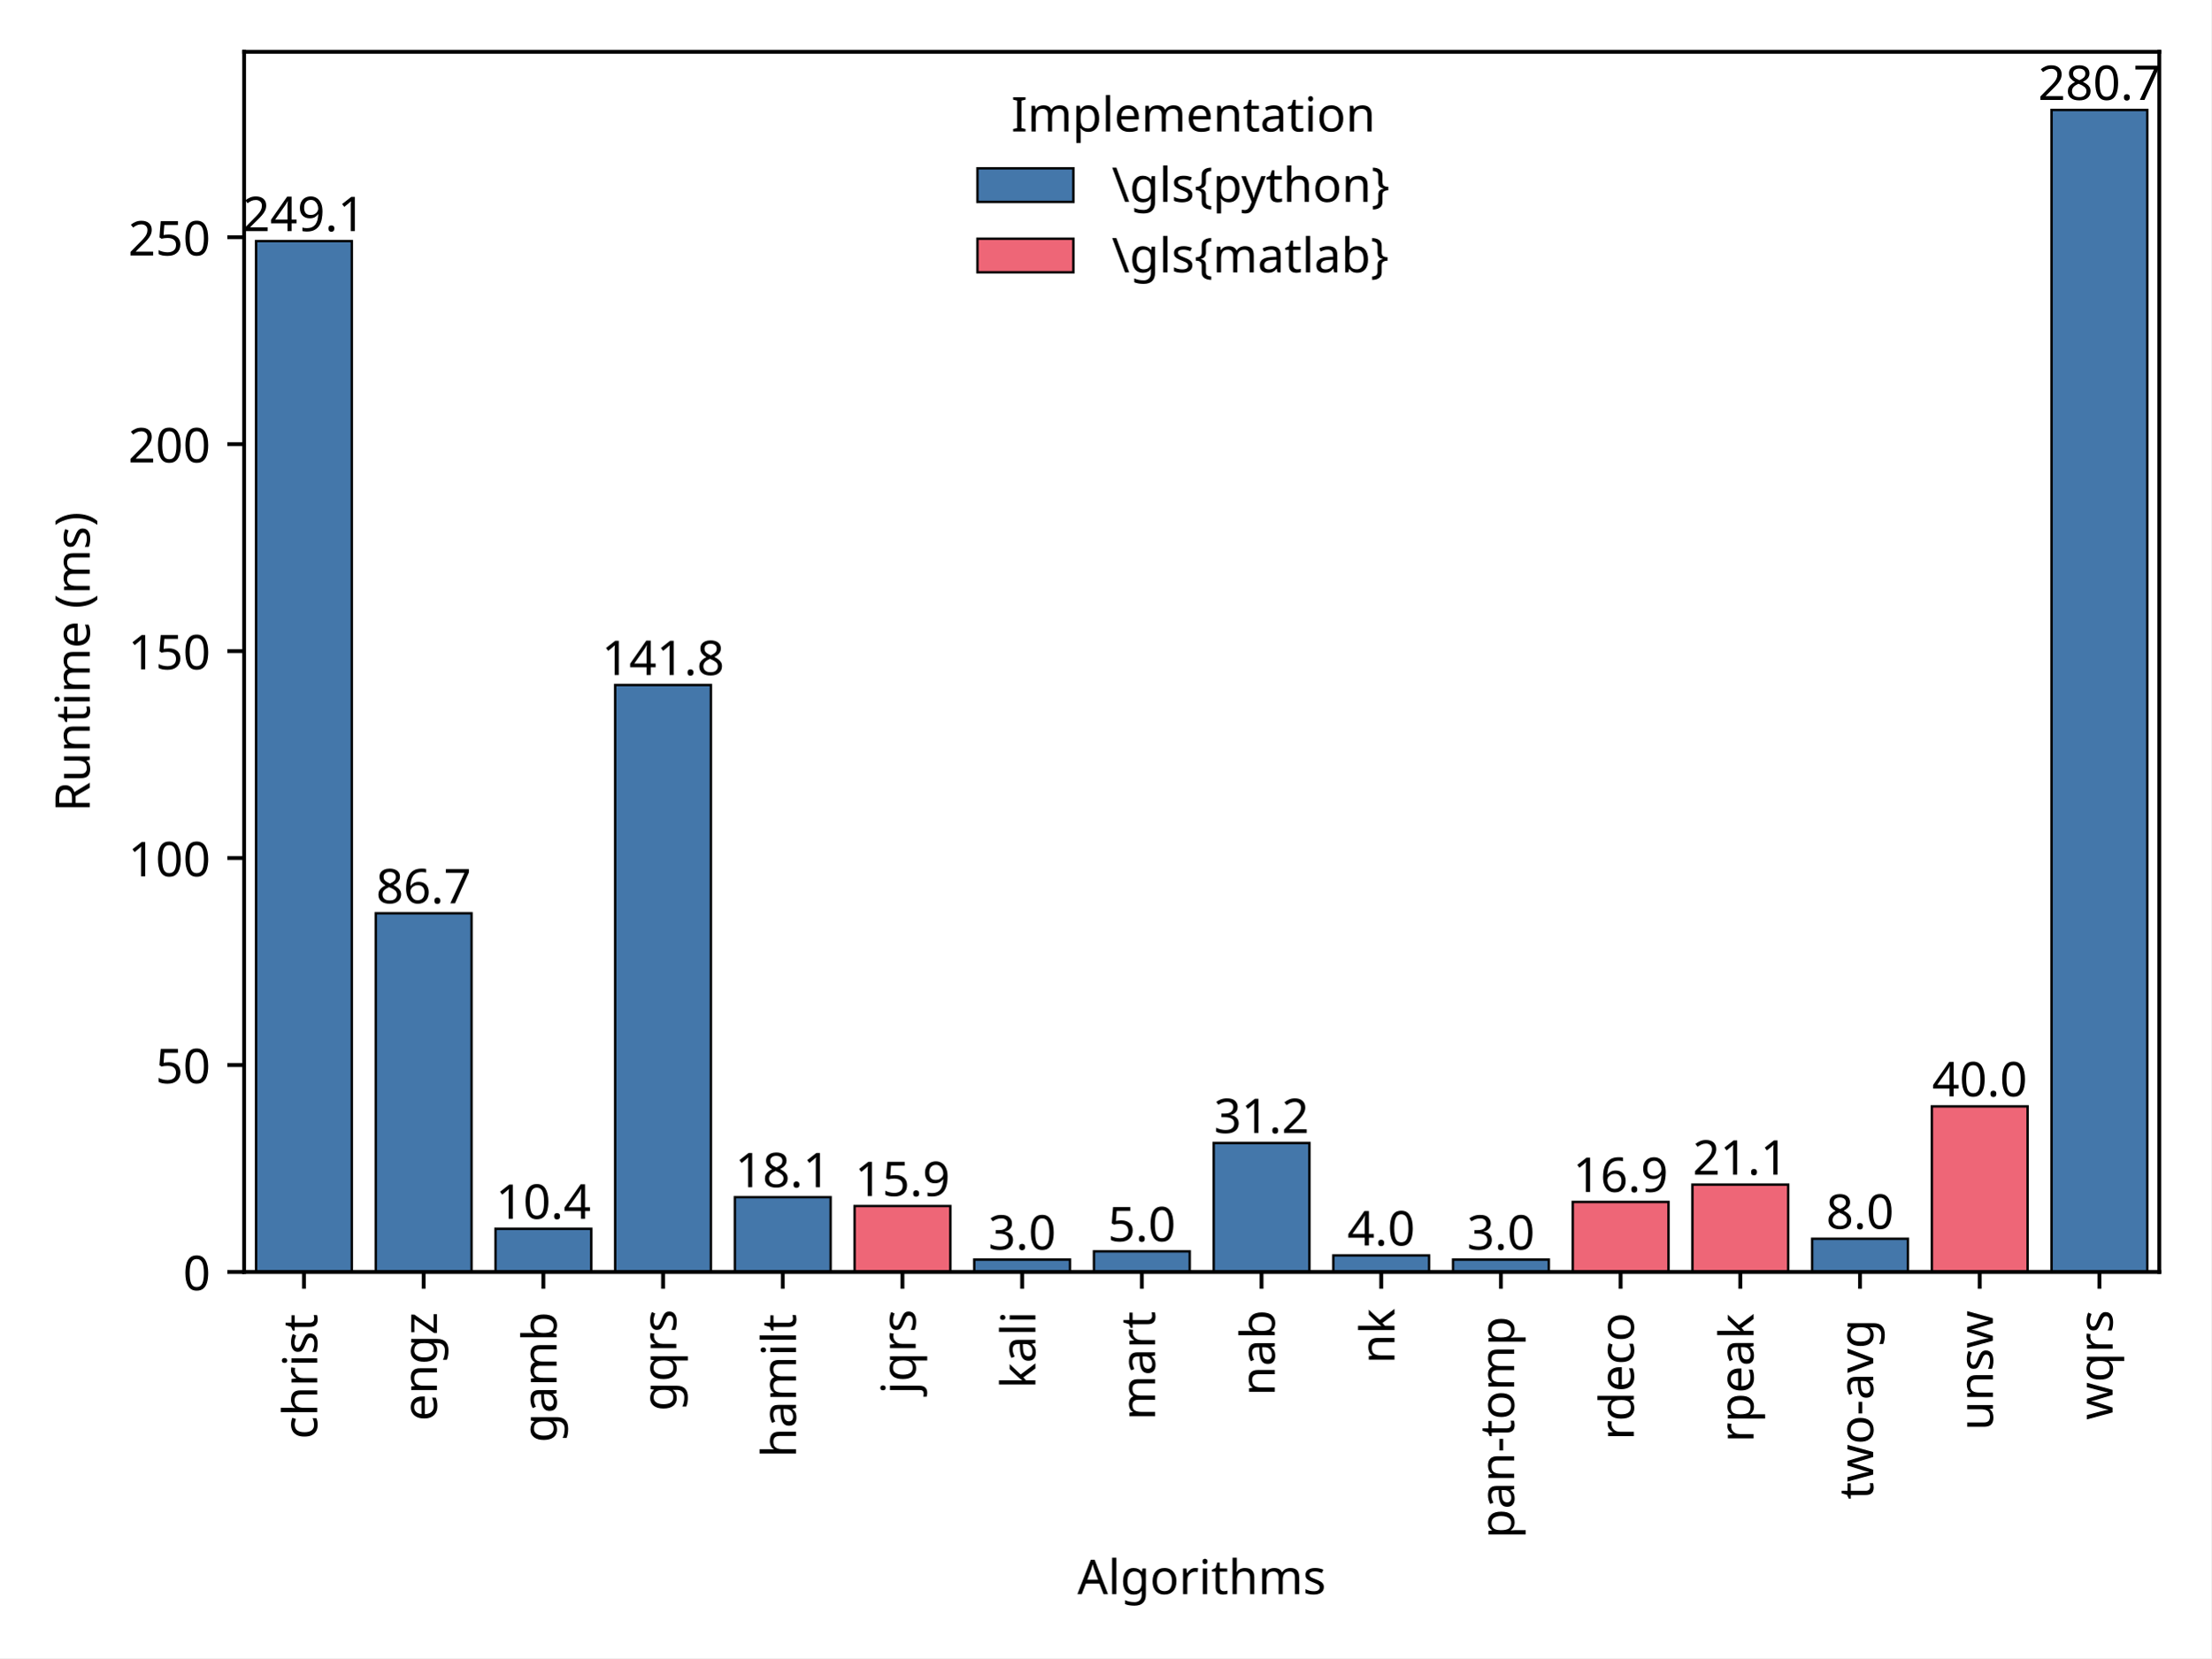
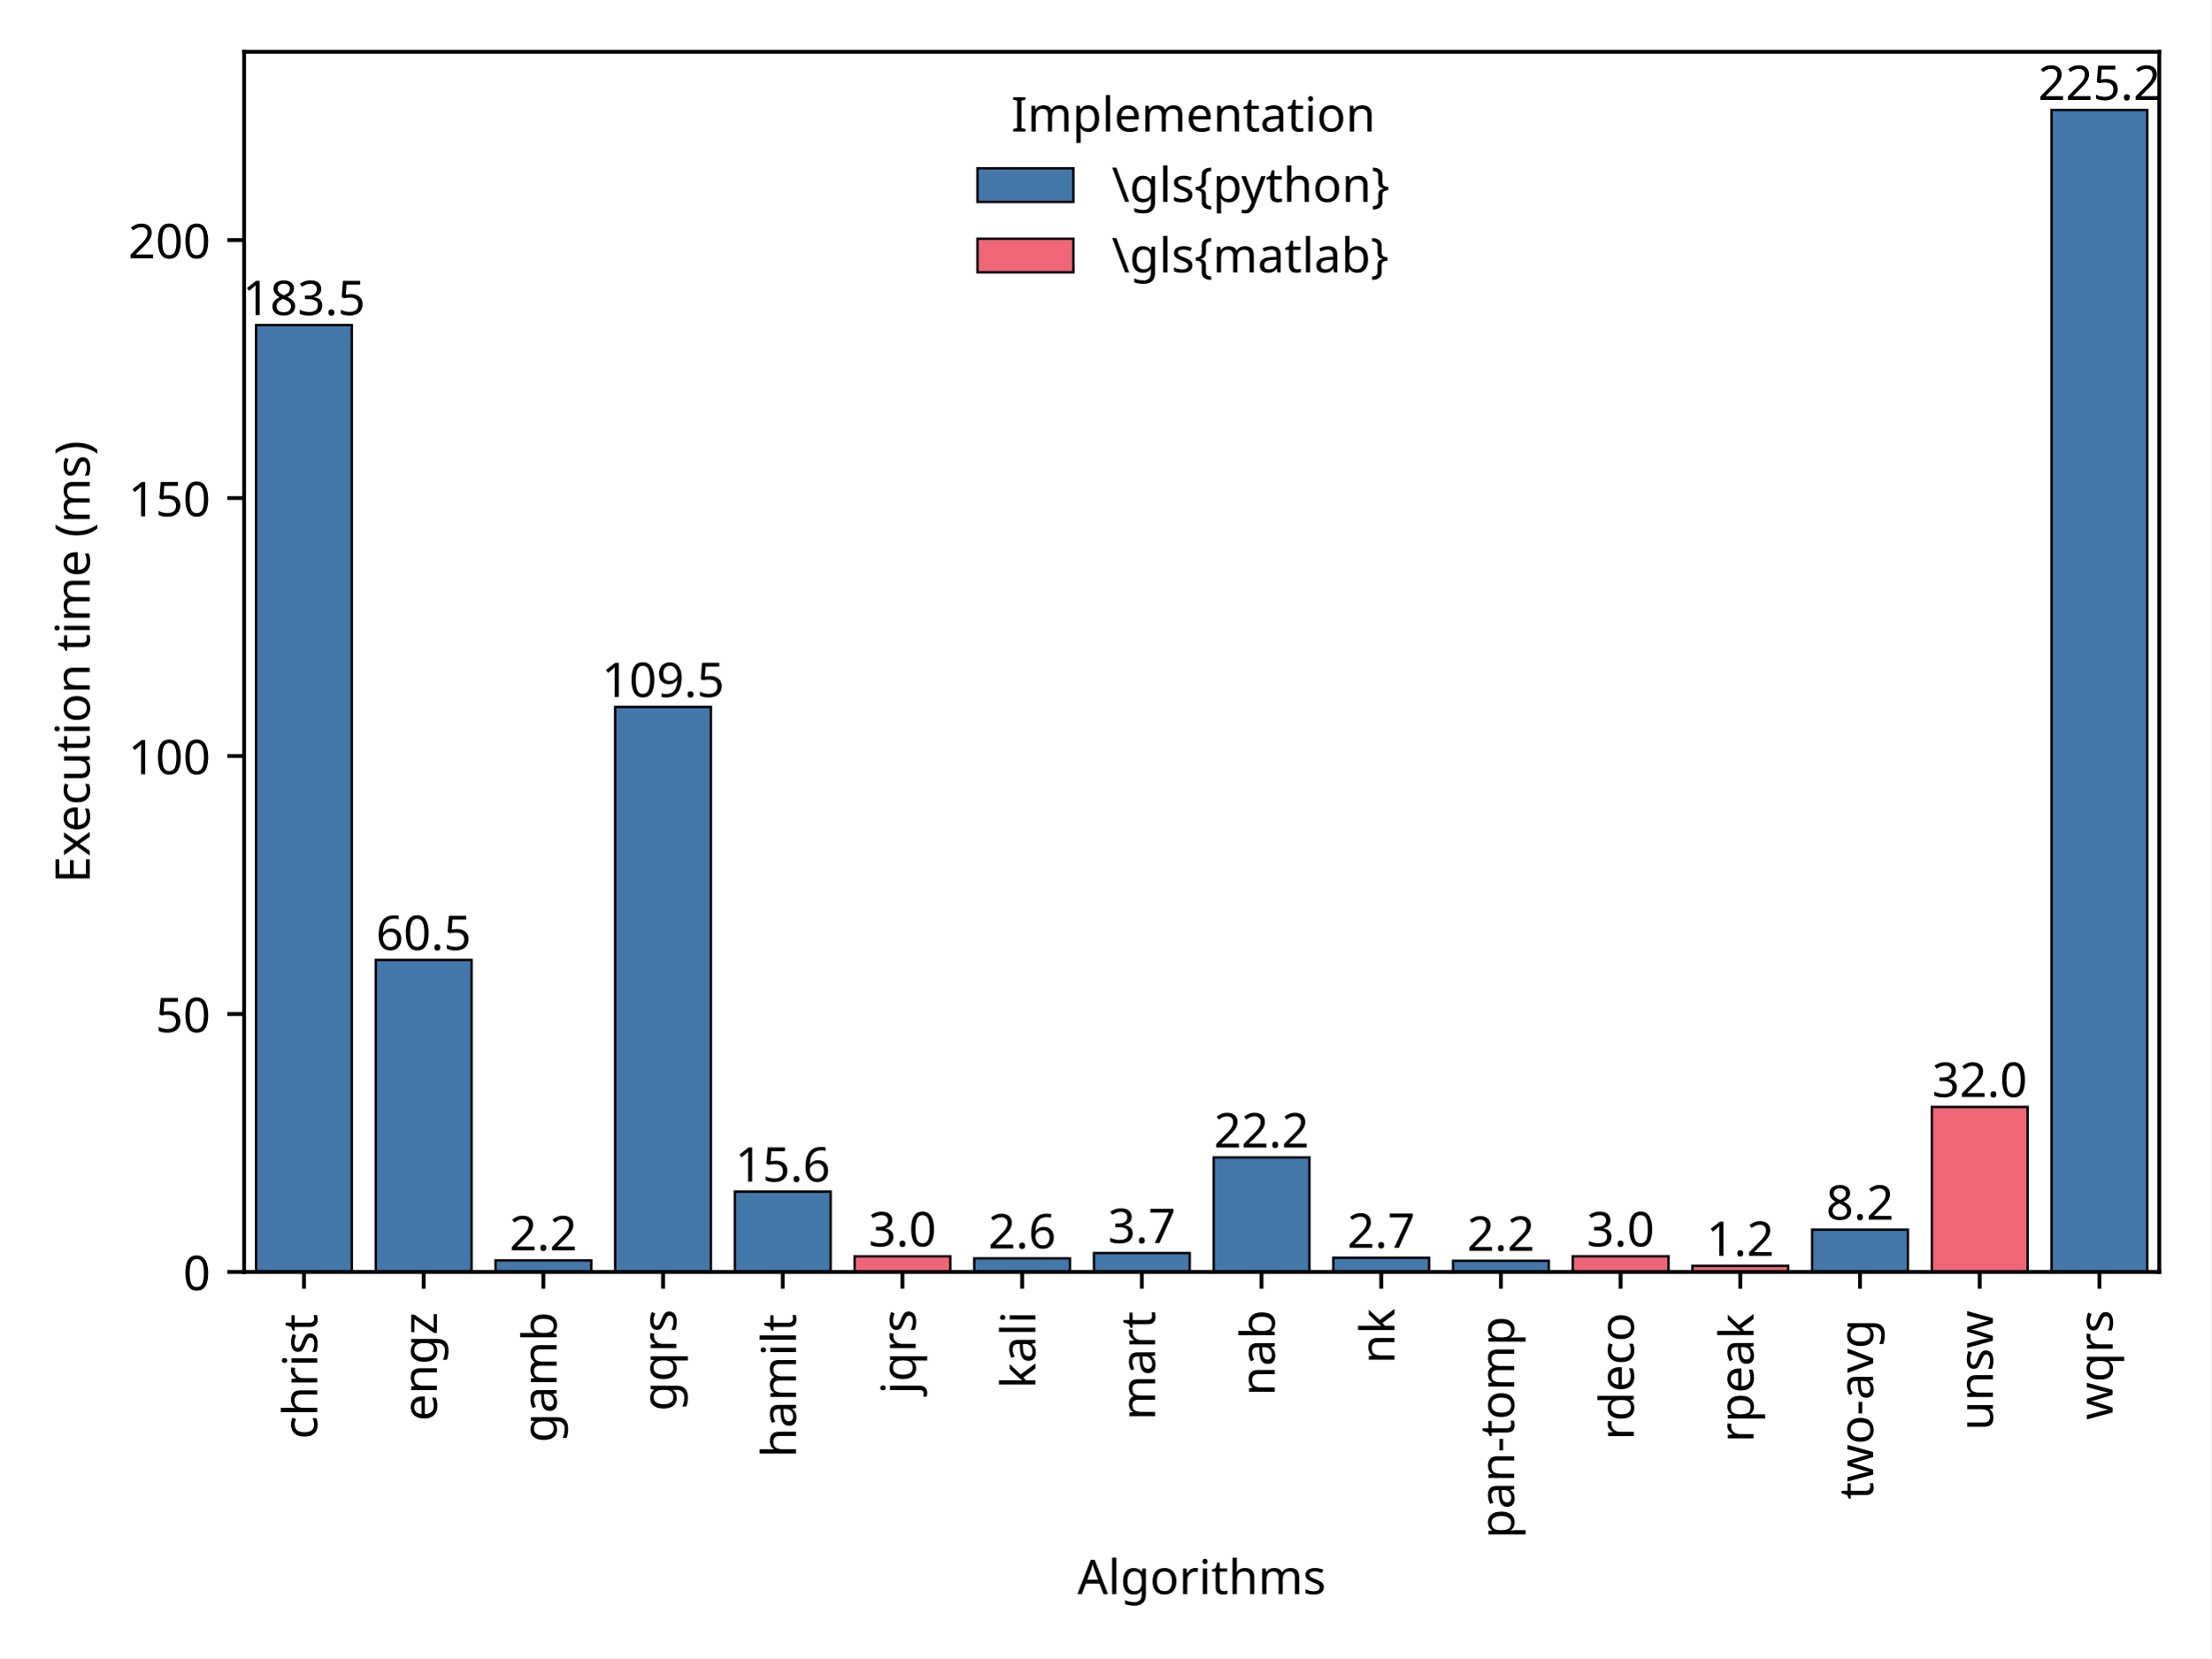
<svg xmlns="http://www.w3.org/2000/svg" xmlns:xlink="http://www.w3.org/1999/xlink" width="460.8pt" height="345.6pt" viewBox="0 0 460.8 345.6" version="1.1">
  <defs>
    <style type="text/css">*{stroke-linejoin: round; stroke-linecap: butt}</style>
  </defs>
  <g id="figure_1">
    <g id="patch_1">
      <path d="M 0 345.6  L 460.8 345.6  L 460.8 0  L 0 0  z " style="fill: #ffffff" />
    </g>
    <g id="axes_1">
      <g id="patch_2">
        <path d="M 50.87 265.12  L 450 265.12  L 450 10.8  L 50.87 10.8  z " style="fill: #ffffff" />
      </g>
      <g id="patch_3">
-         <path d="M 53.365 265.12  L 73.321 265.12  L 73.321 50.246  L 53.365 50.246  z " clip-path="url(#pc69e6cd512)" style="fill: #4477aa; stroke: #000000; stroke-width: 0.5; stroke-linejoin: miter" />
+         <path d="M 53.365 265.12  L 73.321 265.12  L 73.321 67.745  L 53.365 67.745  z " clip-path="url(#p966a0d6cbf)" style="fill: #4477aa; stroke: #000000; stroke-width: 0.5; stroke-linejoin: miter" />
      </g>
      <g id="patch_4">
-         <path d="M 78.31 265.12  L 98.267 265.12  L 98.267 190.357  L 78.31 190.357  z " clip-path="url(#pc69e6cd512)" style="fill: #4477aa; stroke: #000000; stroke-width: 0.5; stroke-linejoin: miter" />
+         <path d="M 78.31 265.12  L 98.267 265.12  L 98.267 200.095  L 78.31 200.095  z " clip-path="url(#p966a0d6cbf)" style="fill: #4477aa; stroke: #000000; stroke-width: 0.5; stroke-linejoin: miter" />
      </g>
      <g id="patch_5">
-         <path d="M 103.256 265.12  L 123.212 265.12  L 123.212 256.126  L 103.256 256.126  z " clip-path="url(#pc69e6cd512)" style="fill: #4477aa; stroke: #000000; stroke-width: 0.5; stroke-linejoin: miter" />
+         <path d="M 103.256 265.12  L 123.212 265.12  L 123.212 262.705  L 103.256 262.705  z " clip-path="url(#p966a0d6cbf)" style="fill: #4477aa; stroke: #000000; stroke-width: 0.5; stroke-linejoin: miter" />
      </g>
      <g id="patch_6">
-         <path d="M 128.201 265.12  L 148.158 265.12  L 148.158 142.783  L 128.201 142.783  z " clip-path="url(#pc69e6cd512)" style="fill: #4477aa; stroke: #000000; stroke-width: 0.5; stroke-linejoin: miter" />
+         <path d="M 128.201 265.12  L 148.158 265.12  L 148.158 147.355  L 128.201 147.355  z " clip-path="url(#p966a0d6cbf)" style="fill: #4477aa; stroke: #000000; stroke-width: 0.5; stroke-linejoin: miter" />
      </g>
      <g id="patch_7">
-         <path d="M 153.147 265.12  L 173.104 265.12  L 173.104 249.533  L 153.147 249.533  z " clip-path="url(#pc69e6cd512)" style="fill: #4477aa; stroke: #000000; stroke-width: 0.5; stroke-linejoin: miter" />
+         <path d="M 153.147 265.12  L 173.104 265.12  L 173.104 248.374  L 153.147 248.374  z " clip-path="url(#p966a0d6cbf)" style="fill: #4477aa; stroke: #000000; stroke-width: 0.5; stroke-linejoin: miter" />
      </g>
      <g id="patch_8">
-         <path d="M 178.093 265.12  L 198.049 265.12  L 198.049 251.377  L 178.093 251.377  z " clip-path="url(#pc69e6cd512)" style="fill: #ee6677; stroke: #000000; stroke-width: 0.5; stroke-linejoin: miter" />
+         <path d="M 178.093 265.12  L 198.049 265.12  L 198.049 261.871  L 178.093 261.871  z " clip-path="url(#p966a0d6cbf)" style="fill: #ee6677; stroke: #000000; stroke-width: 0.5; stroke-linejoin: miter" />
      </g>
      <g id="patch_9">
-         <path d="M 203.038 265.12  L 222.995 265.12  L 222.995 262.539  L 203.038 262.539  z " clip-path="url(#pc69e6cd512)" style="fill: #4477aa; stroke: #000000; stroke-width: 0.5; stroke-linejoin: miter" />
+         <path d="M 203.038 265.12  L 222.995 265.12  L 222.995 262.285  L 203.038 262.285  z " clip-path="url(#p966a0d6cbf)" style="fill: #4477aa; stroke: #000000; stroke-width: 0.5; stroke-linejoin: miter" />
      </g>
      <g id="patch_10">
-         <path d="M 227.984 265.12  L 247.94 265.12  L 247.94 260.818  L 227.984 260.818  z " clip-path="url(#pc69e6cd512)" style="fill: #4477aa; stroke: #000000; stroke-width: 0.5; stroke-linejoin: miter" />
+         <path d="M 227.984 265.12  L 247.94 265.12  L 247.94 261.174  L 227.984 261.174  z " clip-path="url(#p966a0d6cbf)" style="fill: #4477aa; stroke: #000000; stroke-width: 0.5; stroke-linejoin: miter" />
      </g>
      <g id="patch_11">
-         <path d="M 252.93 265.12  L 272.886 265.12  L 272.886 238.245  L 252.93 238.245  z " clip-path="url(#pc69e6cd512)" style="fill: #4477aa; stroke: #000000; stroke-width: 0.5; stroke-linejoin: miter" />
+         <path d="M 252.93 265.12  L 272.886 265.12  L 272.886 241.25  L 252.93 241.25  z " clip-path="url(#p966a0d6cbf)" style="fill: #4477aa; stroke: #000000; stroke-width: 0.5; stroke-linejoin: miter" />
      </g>
      <g id="patch_12">
-         <path d="M 277.875 265.12  L 297.832 265.12  L 297.832 261.679  L 277.875 261.679  z " clip-path="url(#pc69e6cd512)" style="fill: #4477aa; stroke: #000000; stroke-width: 0.5; stroke-linejoin: miter" />
+         <path d="M 277.875 265.12  L 297.832 265.12  L 297.832 262.164  L 277.875 262.164  z " clip-path="url(#p966a0d6cbf)" style="fill: #4477aa; stroke: #000000; stroke-width: 0.5; stroke-linejoin: miter" />
      </g>
      <g id="patch_13">
-         <path d="M 302.821 265.12  L 322.777 265.12  L 322.777 262.539  L 302.821 262.539  z " clip-path="url(#pc69e6cd512)" style="fill: #4477aa; stroke: #000000; stroke-width: 0.5; stroke-linejoin: miter" />
+         <path d="M 302.821 265.12  L 322.777 265.12  L 322.777 262.789  L 302.821 262.789  z " clip-path="url(#p966a0d6cbf)" style="fill: #4477aa; stroke: #000000; stroke-width: 0.5; stroke-linejoin: miter" />
      </g>
      <g id="patch_14">
-         <path d="M 327.766 265.12  L 347.723 265.12  L 347.723 250.519  L 327.766 250.519  z " clip-path="url(#pc69e6cd512)" style="fill: #ee6677; stroke: #000000; stroke-width: 0.5; stroke-linejoin: miter" />
+         <path d="M 327.766 265.12  L 347.723 265.12  L 347.723 261.866  L 327.766 261.866  z " clip-path="url(#p966a0d6cbf)" style="fill: #ee6677; stroke: #000000; stroke-width: 0.5; stroke-linejoin: miter" />
      </g>
      <g id="patch_15">
-         <path d="M 352.712 265.12  L 372.669 265.12  L 372.669 246.923  L 352.712 246.923  z " clip-path="url(#pc69e6cd512)" style="fill: #ee6677; stroke: #000000; stroke-width: 0.5; stroke-linejoin: miter" />
+         <path d="M 352.712 265.12  L 372.669 265.12  L 372.669 263.846  L 352.712 263.846  z " clip-path="url(#p966a0d6cbf)" style="fill: #ee6677; stroke: #000000; stroke-width: 0.5; stroke-linejoin: miter" />
      </g>
      <g id="patch_16">
-         <path d="M 377.658 265.12  L 397.614 265.12  L 397.614 258.202  L 377.658 258.202  z " clip-path="url(#pc69e6cd512)" style="fill: #4477aa; stroke: #000000; stroke-width: 0.5; stroke-linejoin: miter" />
+         <path d="M 377.658 265.12  L 397.614 265.12  L 397.614 256.305  L 377.658 256.305  z " clip-path="url(#p966a0d6cbf)" style="fill: #4477aa; stroke: #000000; stroke-width: 0.5; stroke-linejoin: miter" />
      </g>
      <g id="patch_17">
-         <path d="M 402.603 265.12  L 422.56 265.12  L 422.56 230.601  L 402.603 230.601  z " clip-path="url(#pc69e6cd512)" style="fill: #ee6677; stroke: #000000; stroke-width: 0.5; stroke-linejoin: miter" />
+         <path d="M 402.603 265.12  L 422.56 265.12  L 422.56 230.725  L 402.603 230.725  z " clip-path="url(#p966a0d6cbf)" style="fill: #ee6677; stroke: #000000; stroke-width: 0.5; stroke-linejoin: miter" />
      </g>
      <g id="patch_18">
-         <path d="M 427.549 265.12  L 447.505 265.12  L 447.505 22.91  L 427.549 22.91  z " clip-path="url(#pc69e6cd512)" style="fill: #4477aa; stroke: #000000; stroke-width: 0.5; stroke-linejoin: miter" />
+         <path d="M 427.549 265.12  L 447.505 265.12  L 447.505 22.91  L 427.549 22.91  z " clip-path="url(#p966a0d6cbf)" style="fill: #4477aa; stroke: #000000; stroke-width: 0.5; stroke-linejoin: miter" />
      </g>
      <g id="matplotlib.axis_1">
        <g id="xtick_1">
          <g id="line2d_1">
            <defs>
-               <path id="m70441c9fe9" d="M 0 0  L 0 3.5  " style="stroke: #000000; stroke-width: 0.8" />
+               <path id="mc186007bb5" d="M 0 0  L 0 3.5  " style="stroke: #000000; stroke-width: 0.8" />
            </defs>
            <g>
-               <use xlink:href="#m70441c9fe9" x="63.343" y="265.12" style="stroke: #000000; stroke-width: 0.8" />
+               <use xlink:href="#mc186007bb5" x="63.343" y="265.12" style="stroke: #000000; stroke-width: 0.8" />
            </g>
          </g>
          <g id="text_1">
            <text style="font: 10px 'sans-serif'" transform="translate(66.10219 299.9747)rotate(-90)">christ</text>
          </g>
        </g>
        <g id="xtick_2">
          <g id="line2d_2">
            <g>
-               <use xlink:href="#m70441c9fe9" x="88.288" y="265.12" style="stroke: #000000; stroke-width: 0.8" />
+               <use xlink:href="#mc186007bb5" x="88.288" y="265.12" style="stroke: #000000; stroke-width: 0.8" />
            </g>
          </g>
          <g id="text_2">
            <text style="font: 10px 'sans-serif'" transform="translate(91.04781 296.2075)rotate(-90)">engz</text>
          </g>
        </g>
        <g id="xtick_3">
          <g id="line2d_3">
            <g>
-               <use xlink:href="#m70441c9fe9" x="113.234" y="265.12" style="stroke: #000000; stroke-width: 0.8" />
+               <use xlink:href="#mc186007bb5" x="113.234" y="265.12" style="stroke: #000000; stroke-width: 0.8" />
            </g>
          </g>
          <g id="text_3">
            <text style="font: 10px 'sans-serif'" transform="translate(115.9934 300.6856)rotate(-90)">gamb</text>
          </g>
        </g>
        <g id="xtick_4">
          <g id="line2d_4">
            <g>
-               <use xlink:href="#m70441c9fe9" x="138.18" y="265.12" style="stroke: #000000; stroke-width: 0.8" />
+               <use xlink:href="#mc186007bb5" x="138.18" y="265.12" style="stroke: #000000; stroke-width: 0.8" />
            </g>
          </g>
          <g id="text_4">
            <text style="font: 10px 'sans-serif'" transform="translate(140.9391 294.1372)rotate(-90)">gqrs</text>
          </g>
        </g>
        <g id="xtick_5">
          <g id="line2d_5">
            <g>
-               <use xlink:href="#m70441c9fe9" x="163.125" y="265.12" style="stroke: #000000; stroke-width: 0.8" />
+               <use xlink:href="#mc186007bb5" x="163.125" y="265.12" style="stroke: #000000; stroke-width: 0.8" />
            </g>
          </g>
          <g id="text_5">
            <text style="font: 10px 'sans-serif'" transform="translate(165.8847 303.8028)rotate(-90)">hamilt</text>
          </g>
        </g>
        <g id="xtick_6">
          <g id="line2d_6">
            <g>
-               <use xlink:href="#m70441c9fe9" x="188.071" y="265.12" style="stroke: #000000; stroke-width: 0.8" />
+               <use xlink:href="#mc186007bb5" x="188.071" y="265.12" style="stroke: #000000; stroke-width: 0.8" />
            </g>
          </g>
          <g id="text_6">
            <text style="font: 10px 'sans-serif'" transform="translate(190.8303 290.5669)rotate(-90)">jqrs</text>
          </g>
        </g>
        <g id="xtick_7">
          <g id="line2d_7">
            <g>
-               <use xlink:href="#m70441c9fe9" x="213.017" y="265.12" style="stroke: #000000; stroke-width: 0.8" />
+               <use xlink:href="#mc186007bb5" x="213.017" y="265.12" style="stroke: #000000; stroke-width: 0.8" />
            </g>
          </g>
          <g id="text_7">
            <text style="font: 10px 'sans-serif'" transform="translate(215.7759 289.42)rotate(-90)">kali</text>
          </g>
        </g>
        <g id="xtick_8">
          <g id="line2d_8">
            <g>
-               <use xlink:href="#m70441c9fe9" x="237.962" y="265.12" style="stroke: #000000; stroke-width: 0.8" />
+               <use xlink:href="#mc186007bb5" x="237.962" y="265.12" style="stroke: #000000; stroke-width: 0.8" />
            </g>
          </g>
          <g id="text_8">
            <text style="font: 10px 'sans-serif'" transform="translate(240.7216 296.02)rotate(-90)">mart</text>
          </g>
        </g>
        <g id="xtick_9">
          <g id="line2d_9">
            <g>
-               <use xlink:href="#m70441c9fe9" x="262.908" y="265.12" style="stroke: #000000; stroke-width: 0.8" />
+               <use xlink:href="#mc186007bb5" x="262.908" y="265.12" style="stroke: #000000; stroke-width: 0.8" />
            </g>
          </g>
          <g id="text_9">
            <text style="font: 10px 'sans-serif'" transform="translate(265.6672 290.9341)rotate(-90)">nab</text>
          </g>
        </g>
        <g id="xtick_10">
          <g id="line2d_10">
            <g>
-               <use xlink:href="#m70441c9fe9" x="287.853" y="265.12" style="stroke: #000000; stroke-width: 0.8" />
+               <use xlink:href="#mc186007bb5" x="287.853" y="265.12" style="stroke: #000000; stroke-width: 0.8" />
            </g>
          </g>
          <g id="text_10">
            <text style="font: 10px 'sans-serif'" transform="translate(290.6128 284.2481)rotate(-90)">nk</text>
          </g>
        </g>
        <g id="xtick_11">
          <g id="line2d_11">
            <g>
-               <use xlink:href="#m70441c9fe9" x="312.799" y="265.12" style="stroke: #000000; stroke-width: 0.8" />
+               <use xlink:href="#mc186007bb5" x="312.799" y="265.12" style="stroke: #000000; stroke-width: 0.8" />
            </g>
          </g>
          <g id="text_11">
            <text style="font: 10px 'sans-serif'" transform="translate(315.5584 320.67)rotate(-90)">pan-tomp</text>
          </g>
        </g>
        <g id="xtick_12">
          <g id="line2d_12">
            <g>
-               <use xlink:href="#m70441c9fe9" x="337.745" y="265.12" style="stroke: #000000; stroke-width: 0.8" />
+               <use xlink:href="#mc186007bb5" x="337.745" y="265.12" style="stroke: #000000; stroke-width: 0.8" />
            </g>
          </g>
          <g id="text_12">
            <text style="font: 10px 'sans-serif'" transform="translate(340.5041 300.1747)rotate(-90)">rdeco</text>
          </g>
        </g>
        <g id="xtick_13">
          <g id="line2d_13">
            <g>
-               <use xlink:href="#m70441c9fe9" x="362.69" y="265.12" style="stroke: #000000; stroke-width: 0.8" />
+               <use xlink:href="#mc186007bb5" x="362.69" y="265.12" style="stroke: #000000; stroke-width: 0.8" />
            </g>
          </g>
          <g id="text_13">
            <text style="font: 10px 'sans-serif'" transform="translate(365.4497 300.6513)rotate(-90)">rpeak</text>
          </g>
        </g>
        <g id="xtick_14">
          <g id="line2d_14">
            <g>
-               <use xlink:href="#m70441c9fe9" x="387.636" y="265.12" style="stroke: #000000; stroke-width: 0.8" />
+               <use xlink:href="#mc186007bb5" x="387.636" y="265.12" style="stroke: #000000; stroke-width: 0.8" />
            </g>
          </g>
          <g id="text_14">
            <text style="font: 10px 'sans-serif'" transform="translate(390.3953 312.5278)rotate(-90)">two-avg</text>
          </g>
        </g>
        <g id="xtick_15">
          <g id="line2d_15">
            <g>
-               <use xlink:href="#m70441c9fe9" x="412.582" y="265.12" style="stroke: #000000; stroke-width: 0.8" />
+               <use xlink:href="#mc186007bb5" x="412.582" y="265.12" style="stroke: #000000; stroke-width: 0.8" />
            </g>
          </g>
          <g id="text_15">
            <text style="font: 10px 'sans-serif'" transform="translate(415.3409 298.1825)rotate(-90)">unsw</text>
          </g>
        </g>
        <g id="xtick_16">
          <g id="line2d_16">
            <g>
-               <use xlink:href="#m70441c9fe9" x="437.527" y="265.12" style="stroke: #000000; stroke-width: 0.8" />
+               <use xlink:href="#mc186007bb5" x="437.527" y="265.12" style="stroke: #000000; stroke-width: 0.8" />
            </g>
          </g>
          <g id="text_16">
            <text style="font: 10px 'sans-serif'" transform="translate(440.2866 295.9669)rotate(-90)">wqrs</text>
          </g>
        </g>
        <g id="text_17">
          <text style="font: 10px 'sans-serif'; text-anchor: middle" x="250.435" y="332.268" transform="rotate(-0, 250.435, 332.2684)">Algorithms</text>
        </g>
      </g>
      <g id="matplotlib.axis_2">
        <g id="ytick_1">
          <g id="line2d_17">
            <defs>
-               <path id="mfb0ca26d78" d="M 0 0  L -3.5 0  " style="stroke: #000000; stroke-width: 0.8" />
+               <path id="mc3af55cd7c" d="M 0 0  L -3.5 0  " style="stroke: #000000; stroke-width: 0.8" />
            </defs>
            <g>
-               <use xlink:href="#mfb0ca26d78" x="50.87" y="265.12" style="stroke: #000000; stroke-width: 0.8" />
+               <use xlink:href="#mc3af55cd7c" x="50.87" y="265.12" style="stroke: #000000; stroke-width: 0.8" />
            </g>
          </g>
          <g id="text_18">
            <text style="font: 10px 'sans-serif'; text-anchor: end" x="43.87" y="268.919" transform="rotate(-0, 43.87, 268.9192)">0</text>
          </g>
        </g>
        <g id="ytick_2">
          <g id="line2d_18">
            <g>
-               <use xlink:href="#mfb0ca26d78" x="50.87" y="221.984" style="stroke: #000000; stroke-width: 0.8" />
+               <use xlink:href="#mc3af55cd7c" x="50.87" y="211.348" style="stroke: #000000; stroke-width: 0.8" />
            </g>
          </g>
          <g id="text_19">
-             <text style="font: 10px 'sans-serif'; text-anchor: end" x="43.87" y="225.783" transform="rotate(-0, 43.87, 225.783)">50</text>
+             <text style="font: 10px 'sans-serif'; text-anchor: end" x="43.87" y="215.147" transform="rotate(-0, 43.87, 215.1475)">50</text>
          </g>
        </g>
        <g id="ytick_3">
          <g id="line2d_19">
            <g>
-               <use xlink:href="#mfb0ca26d78" x="50.87" y="178.847" style="stroke: #000000; stroke-width: 0.8" />
+               <use xlink:href="#mc3af55cd7c" x="50.87" y="157.576" style="stroke: #000000; stroke-width: 0.8" />
            </g>
          </g>
          <g id="text_20">
-             <text style="font: 10px 'sans-serif'; text-anchor: end" x="43.87" y="182.647" transform="rotate(-0, 43.87, 182.6467)">100</text>
+             <text style="font: 10px 'sans-serif'; text-anchor: end" x="43.87" y="161.376" transform="rotate(-0, 43.87, 161.3757)">100</text>
          </g>
        </g>
        <g id="ytick_4">
          <g id="line2d_20">
            <g>
-               <use xlink:href="#mfb0ca26d78" x="50.87" y="135.711" style="stroke: #000000; stroke-width: 0.8" />
+               <use xlink:href="#mc3af55cd7c" x="50.87" y="103.805" style="stroke: #000000; stroke-width: 0.8" />
            </g>
          </g>
          <g id="text_21">
-             <text style="font: 10px 'sans-serif'; text-anchor: end" x="43.87" y="139.51" transform="rotate(-0, 43.87, 139.5104)">150</text>
+             <text style="font: 10px 'sans-serif'; text-anchor: end" x="43.87" y="107.604" transform="rotate(-0, 43.87, 107.6039)">150</text>
          </g>
        </g>
        <g id="ytick_5">
          <g id="line2d_21">
            <g>
-               <use xlink:href="#mfb0ca26d78" x="50.87" y="92.575" style="stroke: #000000; stroke-width: 0.8" />
+               <use xlink:href="#mc3af55cd7c" x="50.87" y="50.033" style="stroke: #000000; stroke-width: 0.8" />
            </g>
          </g>
          <g id="text_22">
-             <text style="font: 10px 'sans-serif'; text-anchor: end" x="43.87" y="96.374" transform="rotate(-0, 43.87, 96.37417)">200</text>
-           </g>
-         </g>
-         <g id="ytick_6">
-           <g id="line2d_22">
-             <g>
-               <use xlink:href="#mfb0ca26d78" x="50.87" y="49.439" style="stroke: #000000; stroke-width: 0.8" />
-             </g>
-           </g>
-           <g id="text_23">
-             <text style="font: 10px 'sans-serif'; text-anchor: end" x="43.87" y="53.238" transform="rotate(-0, 43.87, 53.23791)">250</text>
-           </g>
-         </g>
-         <g id="text_24">
-           <text style="font: 10px 'sans-serif'; text-anchor: middle" x="18.703" y="137.96" transform="rotate(-90, 18.70281, 137.96)">Runtime (ms)</text>
+             <text style="font: 10px 'sans-serif'; text-anchor: end" x="43.87" y="53.832" transform="rotate(-0, 43.87, 53.83216)">200</text>
+           </g>
+         </g>
+         <g id="text_23">
+           <text style="font: 10px 'sans-serif'; text-anchor: middle" x="18.703" y="137.96" transform="rotate(-90, 18.70281, 137.96)">Execution time (ms)</text>
        </g>
      </g>
      <g id="patch_19">
        <path d="M 50.87 265.12  L 50.87 10.8  " style="fill: none; stroke: #000000; stroke-width: 0.8; stroke-linejoin: miter; stroke-linecap: square" />
      </g>
      <g id="patch_20">
        <path d="M 450 265.12  L 450 10.8  " style="fill: none; stroke: #000000; stroke-width: 0.8; stroke-linejoin: miter; stroke-linecap: square" />
      </g>
      <g id="patch_21">
        <path d="M 50.87 265.12  L 450 265.12  " style="fill: none; stroke: #000000; stroke-width: 0.8; stroke-linejoin: miter; stroke-linecap: square" />
      </g>
      <g id="patch_22">
        <path d="M 50.87 10.8  L 450 10.8  " style="fill: none; stroke: #000000; stroke-width: 0.8; stroke-linejoin: miter; stroke-linecap: square" />
      </g>
+       <g id="text_24">
+         <text style="font: 10px 'sans-serif'; text-anchor: middle" x="63.343" y="65.665" transform="rotate(-0, 63.34281, 65.665)">183.5</text>
+       </g>
      <g id="text_25">
-         <text style="font: 10px 'sans-serif'; text-anchor: middle" x="63.343" y="48.167" transform="rotate(-0, 63.34281, 48.16675)">249.1</text>
+         <text style="font: 10px 'sans-serif'; text-anchor: middle" x="88.288" y="198.015" transform="rotate(-0, 88.28844, 198.0154)">60.5</text>
      </g>
      <g id="text_26">
-         <text style="font: 10px 'sans-serif'; text-anchor: middle" x="88.288" y="188.277" transform="rotate(-0, 88.28844, 188.277)">86.7</text>
+         <text style="font: 10px 'sans-serif'; text-anchor: middle" x="113.234" y="260.625" transform="rotate(-0, 113.2341, 260.6248)">2.2</text>
      </g>
      <g id="text_27">
-         <text style="font: 10px 'sans-serif'; text-anchor: middle" x="113.234" y="254.046" transform="rotate(-0, 113.2341, 254.0463)">10.4</text>
+         <text style="font: 10px 'sans-serif'; text-anchor: middle" x="138.18" y="145.275" transform="rotate(-0, 138.1797, 145.2754)">109.5</text>
      </g>
      <g id="text_28">
-         <text style="font: 10px 'sans-serif'; text-anchor: middle" x="138.18" y="140.703" transform="rotate(-0, 138.1797, 140.7029)">141.8</text>
+         <text style="font: 10px 'sans-serif'; text-anchor: middle" x="163.125" y="246.294" transform="rotate(-0, 163.1253, 246.294)">15.6</text>
      </g>
      <g id="text_29">
-         <text style="font: 10px 'sans-serif'; text-anchor: middle" x="163.125" y="247.453" transform="rotate(-0, 163.1253, 247.4534)">18.1</text>
+         <text style="font: 10px 'sans-serif'; text-anchor: middle" x="188.071" y="259.791" transform="rotate(-0, 188.0709, 259.7914)">3.0</text>
      </g>
      <g id="text_30">
-         <text style="font: 10px 'sans-serif'; text-anchor: middle" x="188.071" y="249.298" transform="rotate(-0, 188.0709, 249.2976)">15.9</text>
+         <text style="font: 10px 'sans-serif'; text-anchor: middle" x="213.017" y="260.205" transform="rotate(-0, 213.0166, 260.2053)">2.6</text>
      </g>
      <g id="text_31">
-         <text style="font: 10px 'sans-serif'; text-anchor: middle" x="213.017" y="260.46" transform="rotate(-0, 213.0166, 260.4595)">3.0</text>
+         <text style="font: 10px 'sans-serif'; text-anchor: middle" x="237.962" y="259.094" transform="rotate(-0, 237.9622, 259.0939)">3.7</text>
      </g>
      <g id="text_32">
-         <text style="font: 10px 'sans-serif'; text-anchor: middle" x="237.962" y="258.739" transform="rotate(-0, 237.9622, 258.7385)">5.0</text>
+         <text style="font: 10px 'sans-serif'; text-anchor: middle" x="262.908" y="239.17" transform="rotate(-0, 262.9078, 239.1701)">22.2</text>
      </g>
      <g id="text_33">
-         <text style="font: 10px 'sans-serif'; text-anchor: middle" x="262.908" y="236.166" transform="rotate(-0, 262.9078, 236.1655)">31.2</text>
+         <text style="font: 10px 'sans-serif'; text-anchor: middle" x="287.853" y="260.084" transform="rotate(-0, 287.8534, 260.084)">2.7</text>
      </g>
      <g id="text_34">
-         <text style="font: 10px 'sans-serif'; text-anchor: middle" x="287.853" y="259.599" transform="rotate(-0, 287.8534, 259.5989)">4.0</text>
+         <text style="font: 10px 'sans-serif'; text-anchor: middle" x="312.799" y="260.71" transform="rotate(-0, 312.7991, 260.7097)">2.2</text>
      </g>
      <g id="text_35">
-         <text style="font: 10px 'sans-serif'; text-anchor: middle" x="312.799" y="260.459" transform="rotate(-0, 312.7991, 260.4593)">3.0</text>
+         <text style="font: 10px 'sans-serif'; text-anchor: middle" x="337.745" y="259.786" transform="rotate(-0, 337.7447, 259.7859)">3.0</text>
      </g>
      <g id="text_36">
-         <text style="font: 10px 'sans-serif'; text-anchor: middle" x="337.745" y="248.439" transform="rotate(-0, 337.7447, 248.439)">16.9</text>
+         <text style="font: 10px 'sans-serif'; text-anchor: middle" x="362.69" y="261.767" transform="rotate(-0, 362.6903, 261.7667)">1.2</text>
      </g>
      <g id="text_37">
-         <text style="font: 10px 'sans-serif'; text-anchor: middle" x="362.69" y="244.843" transform="rotate(-0, 362.6903, 244.8429)">21.1</text>
+         <text style="font: 10px 'sans-serif'; text-anchor: middle" x="387.636" y="254.225" transform="rotate(-0, 387.6359, 254.2254)">8.2</text>
      </g>
      <g id="text_38">
-         <text style="font: 10px 'sans-serif'; text-anchor: middle" x="387.636" y="256.123" transform="rotate(-0, 387.6359, 256.1228)">8.0</text>
+         <text style="font: 10px 'sans-serif'; text-anchor: middle" x="412.582" y="228.645" transform="rotate(-0, 412.5816, 228.6453)">32.0</text>
      </g>
      <g id="text_39">
-         <text style="font: 10px 'sans-serif'; text-anchor: middle" x="412.582" y="228.522" transform="rotate(-0, 412.5816, 228.5217)">40.0</text>
-       </g>
-       <g id="text_40">
-         <text style="font: 10px 'sans-serif'; text-anchor: middle" x="437.527" y="20.831" transform="rotate(-0, 437.5272, 20.83079)">280.7</text>
+         <text style="font: 10px 'sans-serif'; text-anchor: middle" x="437.527" y="20.831" transform="rotate(-0, 437.5272, 20.83079)">225.2</text>
      </g>
      <g id="legend_1">
-         <g id="text_41">
+         <g id="text_40">
          <text style="font: 10px 'sans-serif'; text-anchor: start" x="210.733" y="27.398" transform="rotate(-0, 210.7327, 27.39844)">Implementation</text>
        </g>
        <g id="patch_23">
          <path d="M 203.698 42.077  L 223.698 42.077  L 223.698 35.077  L 203.698 35.077  z " style="fill: #4477aa; stroke: #000000; stroke-width: 0.5; stroke-linejoin: miter" />
        </g>
-         <g id="text_42">
+         <g id="text_41">
          <text style="font: 10px 'sans-serif'; text-anchor: start" x="231.698" y="42.077" transform="rotate(-0, 231.6983, 42.07656)">\gls{python}</text>
        </g>
        <g id="patch_24">
          <path d="M 203.698 56.755  L 223.698 56.755  L 223.698 49.755  L 203.698 49.755  z " style="fill: #ee6677; stroke: #000000; stroke-width: 0.5; stroke-linejoin: miter" />
        </g>
-         <g id="text_43">
+         <g id="text_42">
          <text style="font: 10px 'sans-serif'; text-anchor: start" x="231.698" y="56.755" transform="rotate(-0, 231.6983, 56.75469)">\gls{matlab}</text>
        </g>
      </g>
    </g>
  </g>
  <defs>
-     <clipPath id="pc69e6cd512">
+     <clipPath id="p966a0d6cbf">
      <rect x="50.87" y="10.8" width="399.13" height="254.32" />
    </clipPath>
  </defs>
</svg>
